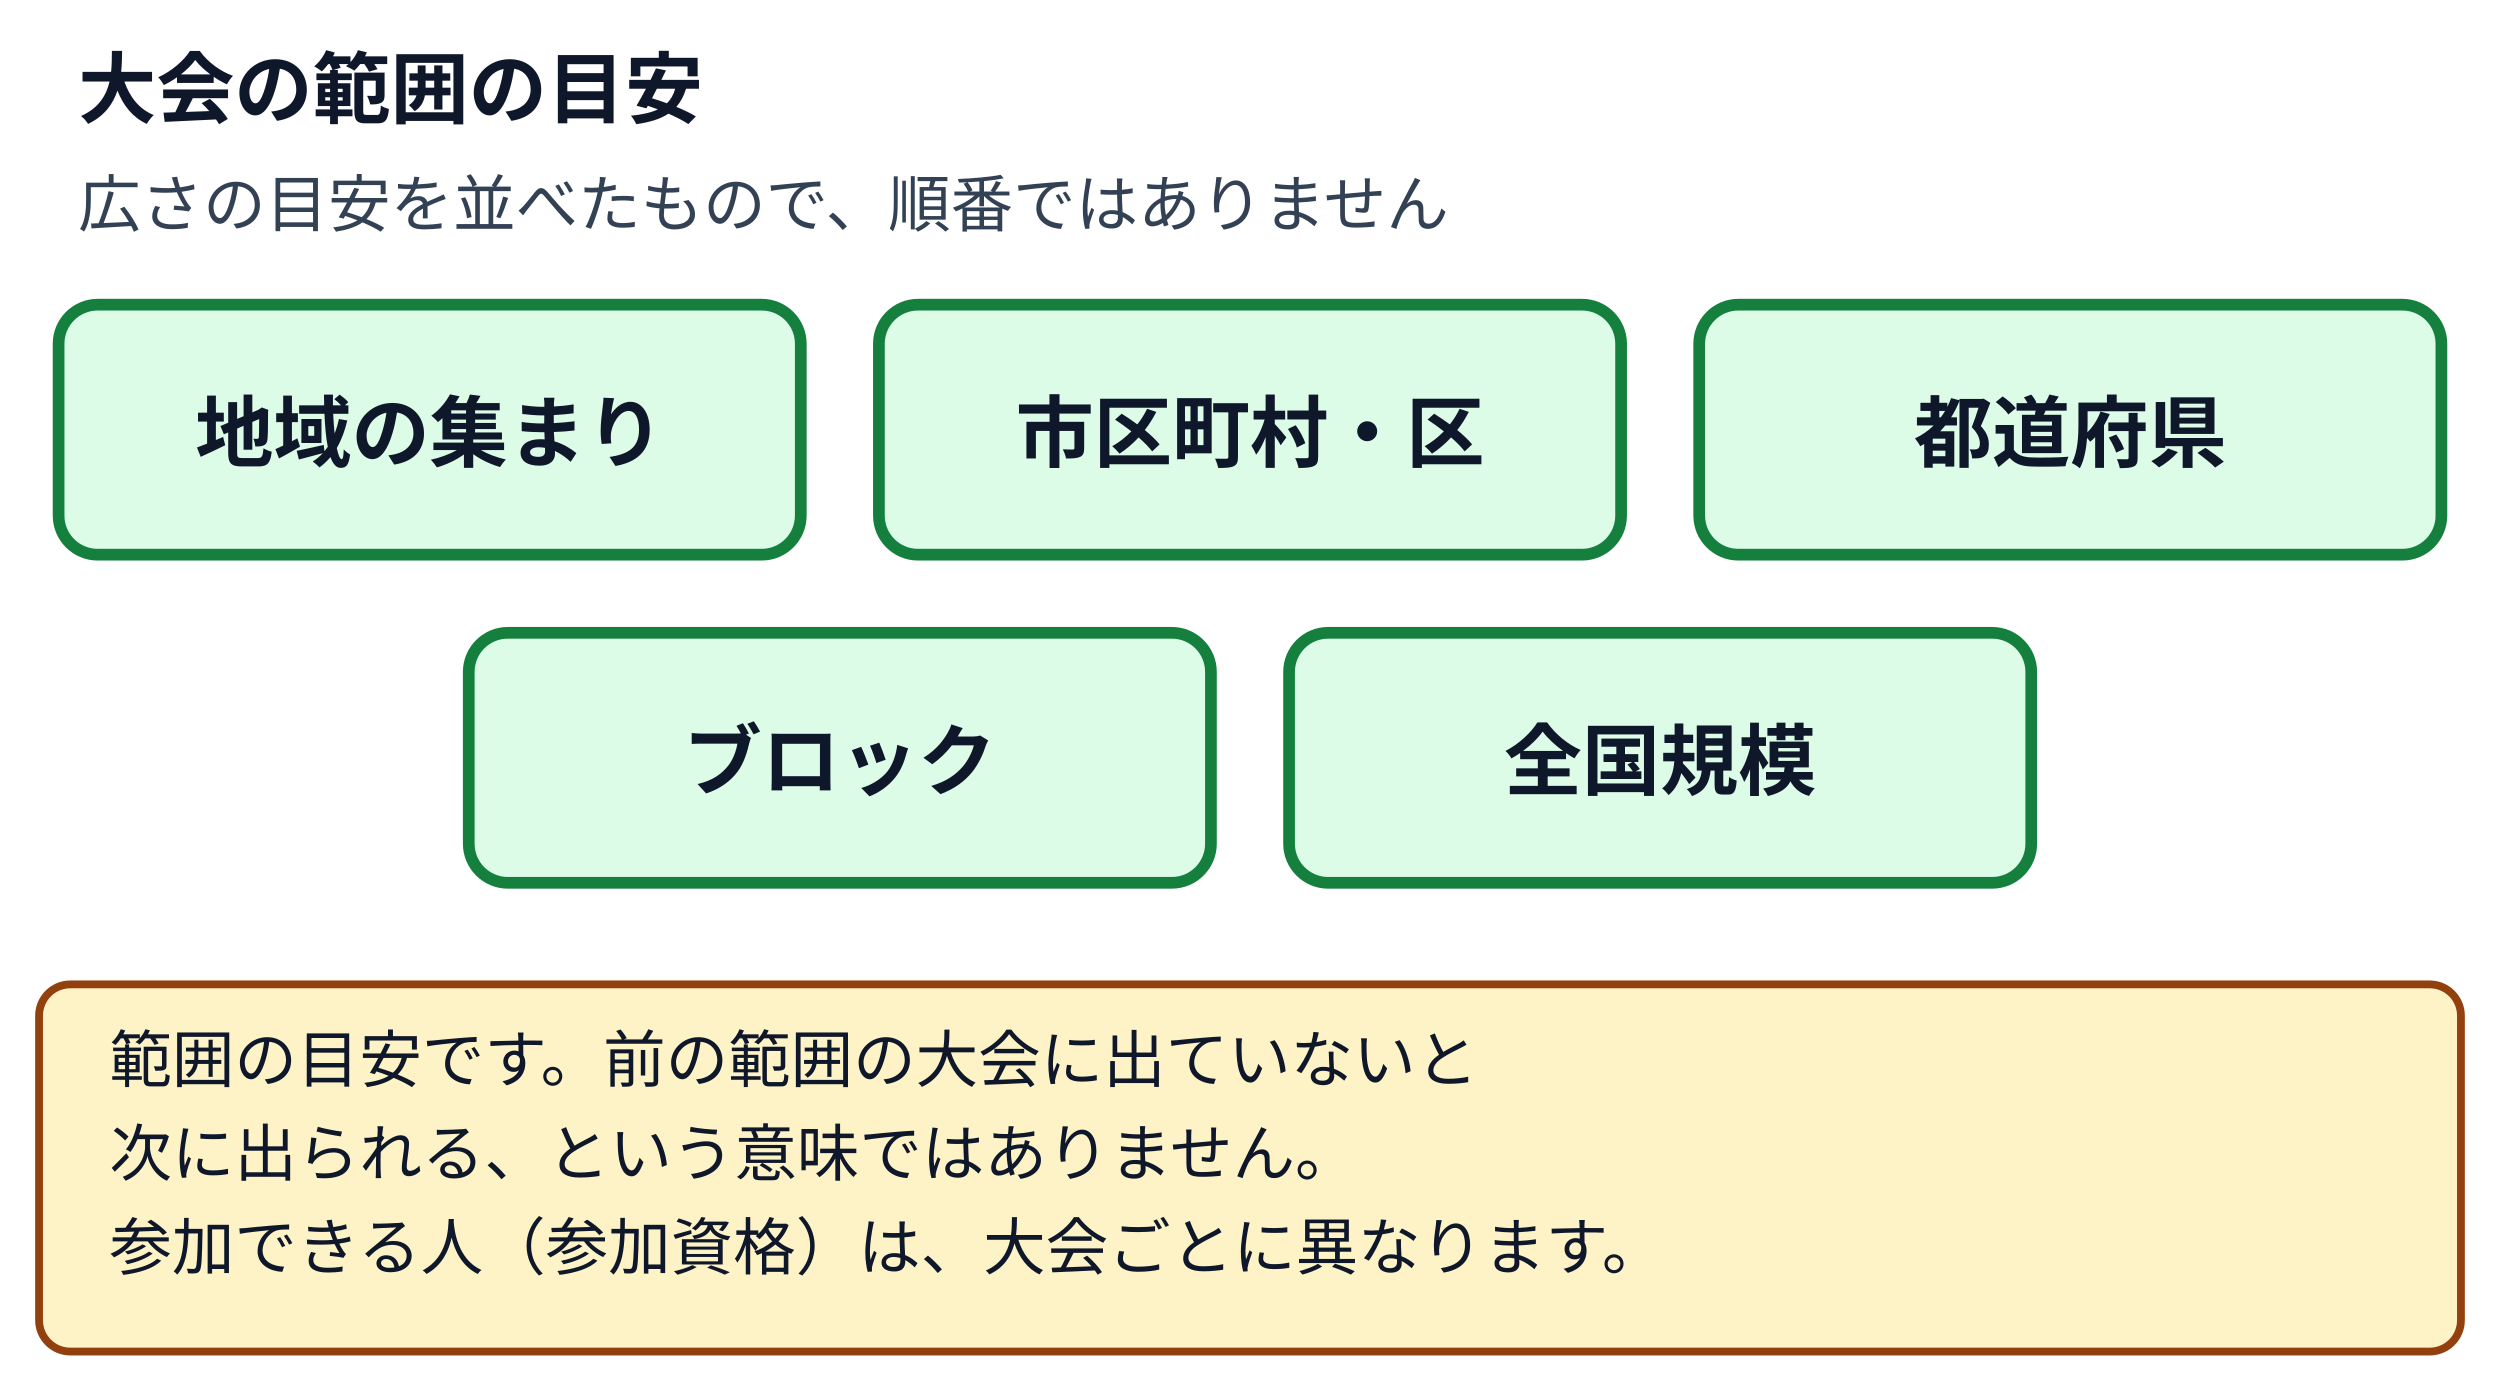
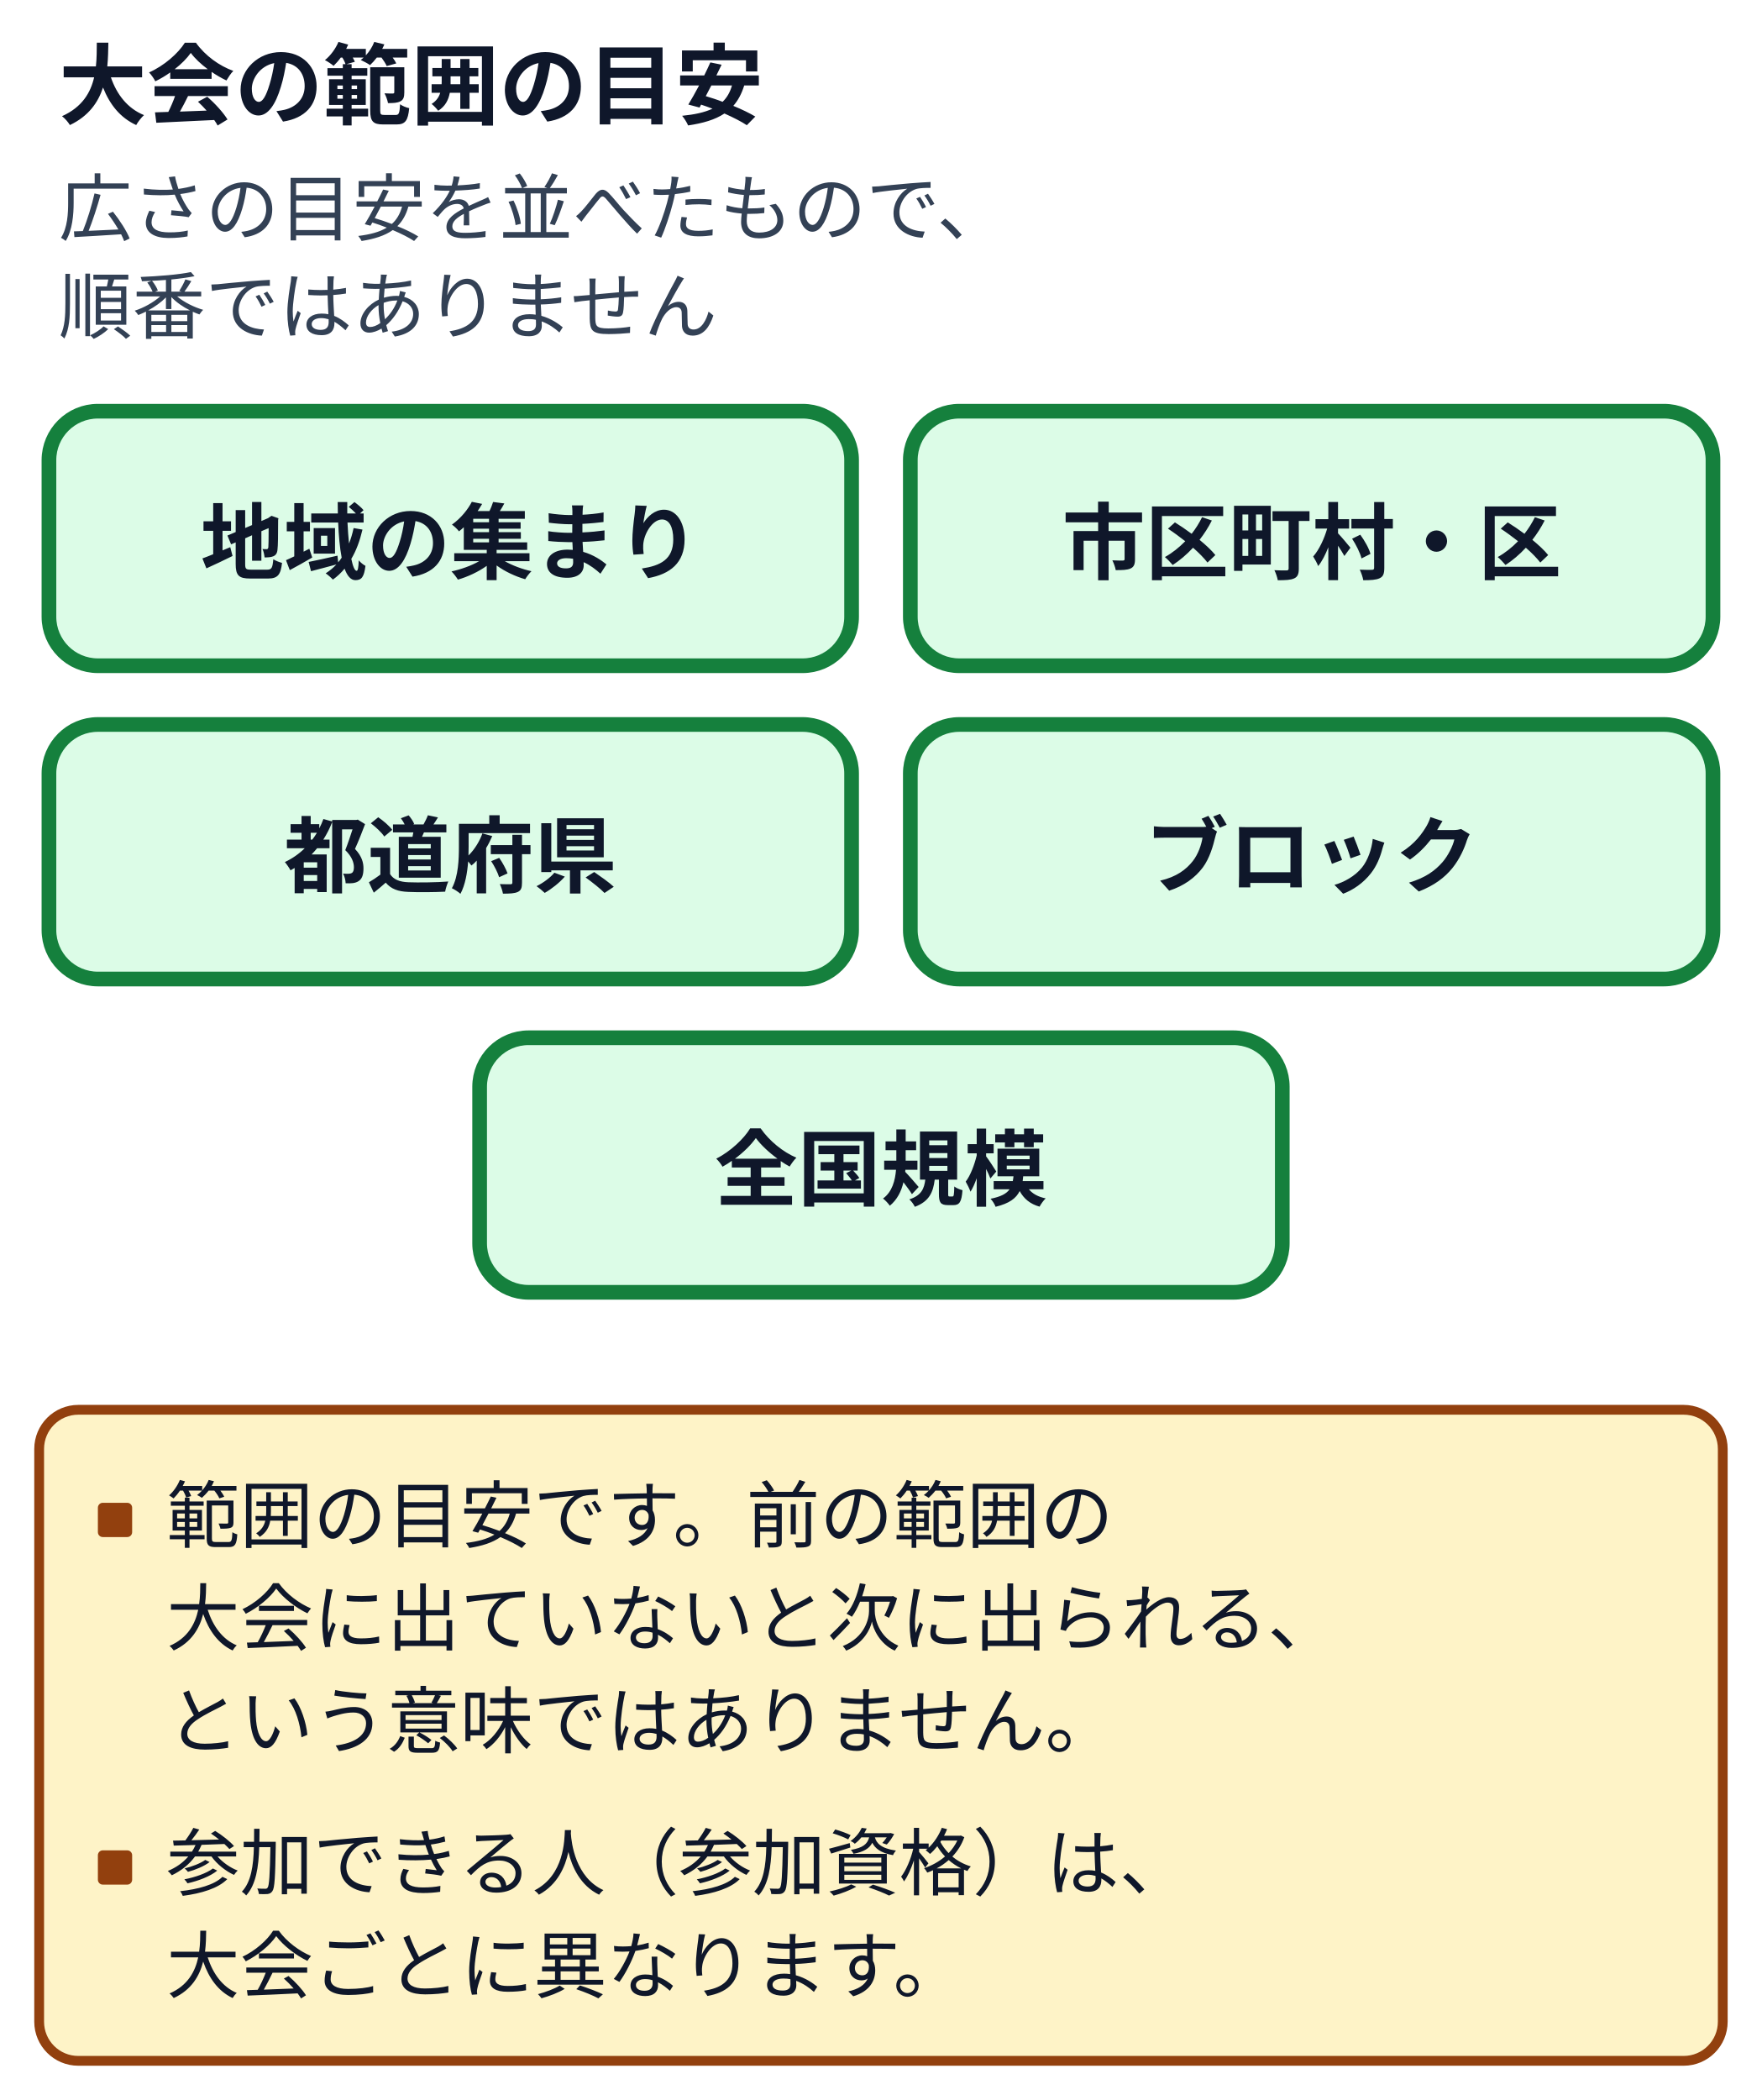
- <svg xmlns="http://www.w3.org/2000/svg" viewBox="0 0 640 356" role="img" aria-labelledby="tournament-ranges-t tournament-ranges-d" font-family="&quot;Hiragino Sans&quot;,&quot;Noto Sans JP&quot;,&quot;Yu Gothic&quot;,system-ui,sans-serif">
+ <svg xmlns="http://www.w3.org/2000/svg" viewBox="0 0 360 429" role="img" aria-labelledby="tournament-ranges-t tournament-ranges-d" font-family="&quot;Hiragino Sans&quot;,&quot;Noto Sans JP&quot;,&quot;Yu Gothic&quot;,system-ui,sans-serif">
  <defs>
    <marker id="ah" viewBox="0 0 10 10" refX="8" refY="5" markerWidth="6" markerHeight="6" orient="auto-start-reverse">
      <path d="M0,0 L10,5 L0,10 z" fill="#334155" />
    </marker>
    <marker id="ah2" viewBox="0 0 10 10" refX="8" refY="5" markerWidth="14" markerHeight="14" markerUnits="userSpaceOnUse" orient="auto">
      <path d="M0,0 L10,5 L0,10 z" fill="#334155" />
    </marker>
  </defs>
-   <text x="20" y="30" font-size="20" font-weight="700" fill="#0f172a" text-anchor="start">大会の範囲の目安</text>
-   <text x="20" y="58" font-size="16" font-weight="400" fill="#334155" text-anchor="start">広さの目安を並べたもので、順番ではありません</text>
-   <rect x="15" y="78" width="190" height="64" rx="10" fill="#dcfce7" stroke="#15803d" stroke-width="3" />
-   <text x="110" y="118" font-size="20" font-weight="700" fill="#0f172a" text-anchor="middle">地域の集まり</text>
-   <rect x="225" y="78" width="190" height="64" rx="10" fill="#dcfce7" stroke="#15803d" stroke-width="3" />
-   <text x="320" y="118" font-size="20" font-weight="700" fill="#0f172a" text-anchor="middle">市区町村・区</text>
-   <rect x="435" y="78" width="190" height="64" rx="10" fill="#dcfce7" stroke="#15803d" stroke-width="3" />
-   <text x="530" y="118" font-size="20" font-weight="700" fill="#0f172a" text-anchor="middle">都道府県</text>
-   <rect x="120" y="162" width="190" height="64" rx="10" fill="#dcfce7" stroke="#15803d" stroke-width="3" />
-   <text x="215" y="202" font-size="20" font-weight="700" fill="#0f172a" text-anchor="middle">ブロック</text>
-   <rect x="330" y="162" width="190" height="64" rx="10" fill="#dcfce7" stroke="#15803d" stroke-width="3" />
-   <text x="425" y="202" font-size="20" font-weight="700" fill="#0f172a" text-anchor="middle">全国規模</text>
-   <rect x="10" y="252" width="620" height="94" rx="8" fill="#fef3c7" stroke="#92400e" stroke-width="2" />
-   <text x="28" y="277" font-size="16" font-weight="400" fill="#0f172a" text-anchor="start">範囲の目安です。前の範囲の大会に出ていないと</text>
-   <text x="28" y="301" font-size="16" font-weight="400" fill="#0f172a" text-anchor="start">次に出られる、という意味ではありません。</text>
-   <text x="28" y="325" font-size="16" font-weight="400" fill="#0f172a" text-anchor="start">参加できる人（参加資格）は、大会ごとに異なります。</text>
+   <text x="12" y="24" font-size="18" font-weight="700" fill="#0f172a" text-anchor="start">大会の範囲の目安</text>
+   <text x="12" y="48" font-size="15" font-weight="400" fill="#334155" text-anchor="start">広さの目安を並べたもので、</text>
+   <text x="12" y="68" font-size="15" font-weight="400" fill="#334155" text-anchor="start">順番ではありません</text>
+   <rect x="10" y="84" width="164" height="52" rx="10" fill="#dcfce7" stroke="#15803d" stroke-width="3" />
+   <text x="92" y="117" font-size="17" font-weight="700" fill="#0f172a" text-anchor="middle">地域の集まり</text>
+   <rect x="186" y="84" width="164" height="52" rx="10" fill="#dcfce7" stroke="#15803d" stroke-width="3" />
+   <text x="268" y="117" font-size="17" font-weight="700" fill="#0f172a" text-anchor="middle">市区町村・区</text>
+   <rect x="10" y="148" width="164" height="52" rx="10" fill="#dcfce7" stroke="#15803d" stroke-width="3" />
+   <text x="92" y="181" font-size="17" font-weight="700" fill="#0f172a" text-anchor="middle">都道府県</text>
+   <rect x="186" y="148" width="164" height="52" rx="10" fill="#dcfce7" stroke="#15803d" stroke-width="3" />
+   <text x="268" y="181" font-size="17" font-weight="700" fill="#0f172a" text-anchor="middle">ブロック</text>
+   <rect x="98" y="212" width="164" height="52" rx="10" fill="#dcfce7" stroke="#15803d" stroke-width="3" />
+   <text x="180" y="245" font-size="17" font-weight="700" fill="#0f172a" text-anchor="middle">全国規模</text>
+   <rect x="8" y="288" width="344" height="133" rx="8" fill="#fef3c7" stroke="#92400e" stroke-width="2" />
+   <rect x="20" y="307" width="7" height="7" rx="1" fill="#92400e" stroke="none" stroke-width="0" />
+   <text x="34" y="315" font-size="15" font-weight="400" fill="#0f172a" text-anchor="start">範囲の目安です。前の範囲の</text>
+   <text x="34" y="336" font-size="15" font-weight="400" fill="#0f172a" text-anchor="start">大会に出ていないと次に出られる、</text>
+   <text x="34" y="357" font-size="15" font-weight="400" fill="#0f172a" text-anchor="start">という意味ではありません。</text>
+   <rect x="20" y="378" width="7" height="7" rx="1" fill="#92400e" stroke="none" stroke-width="0" />
+   <text x="34" y="386" font-size="15" font-weight="400" fill="#0f172a" text-anchor="start">参加できる人（参加資格）は、</text>
+   <text x="34" y="407" font-size="15" font-weight="400" fill="#0f172a" text-anchor="start">大会ごとに異なります。</text>
</svg>
